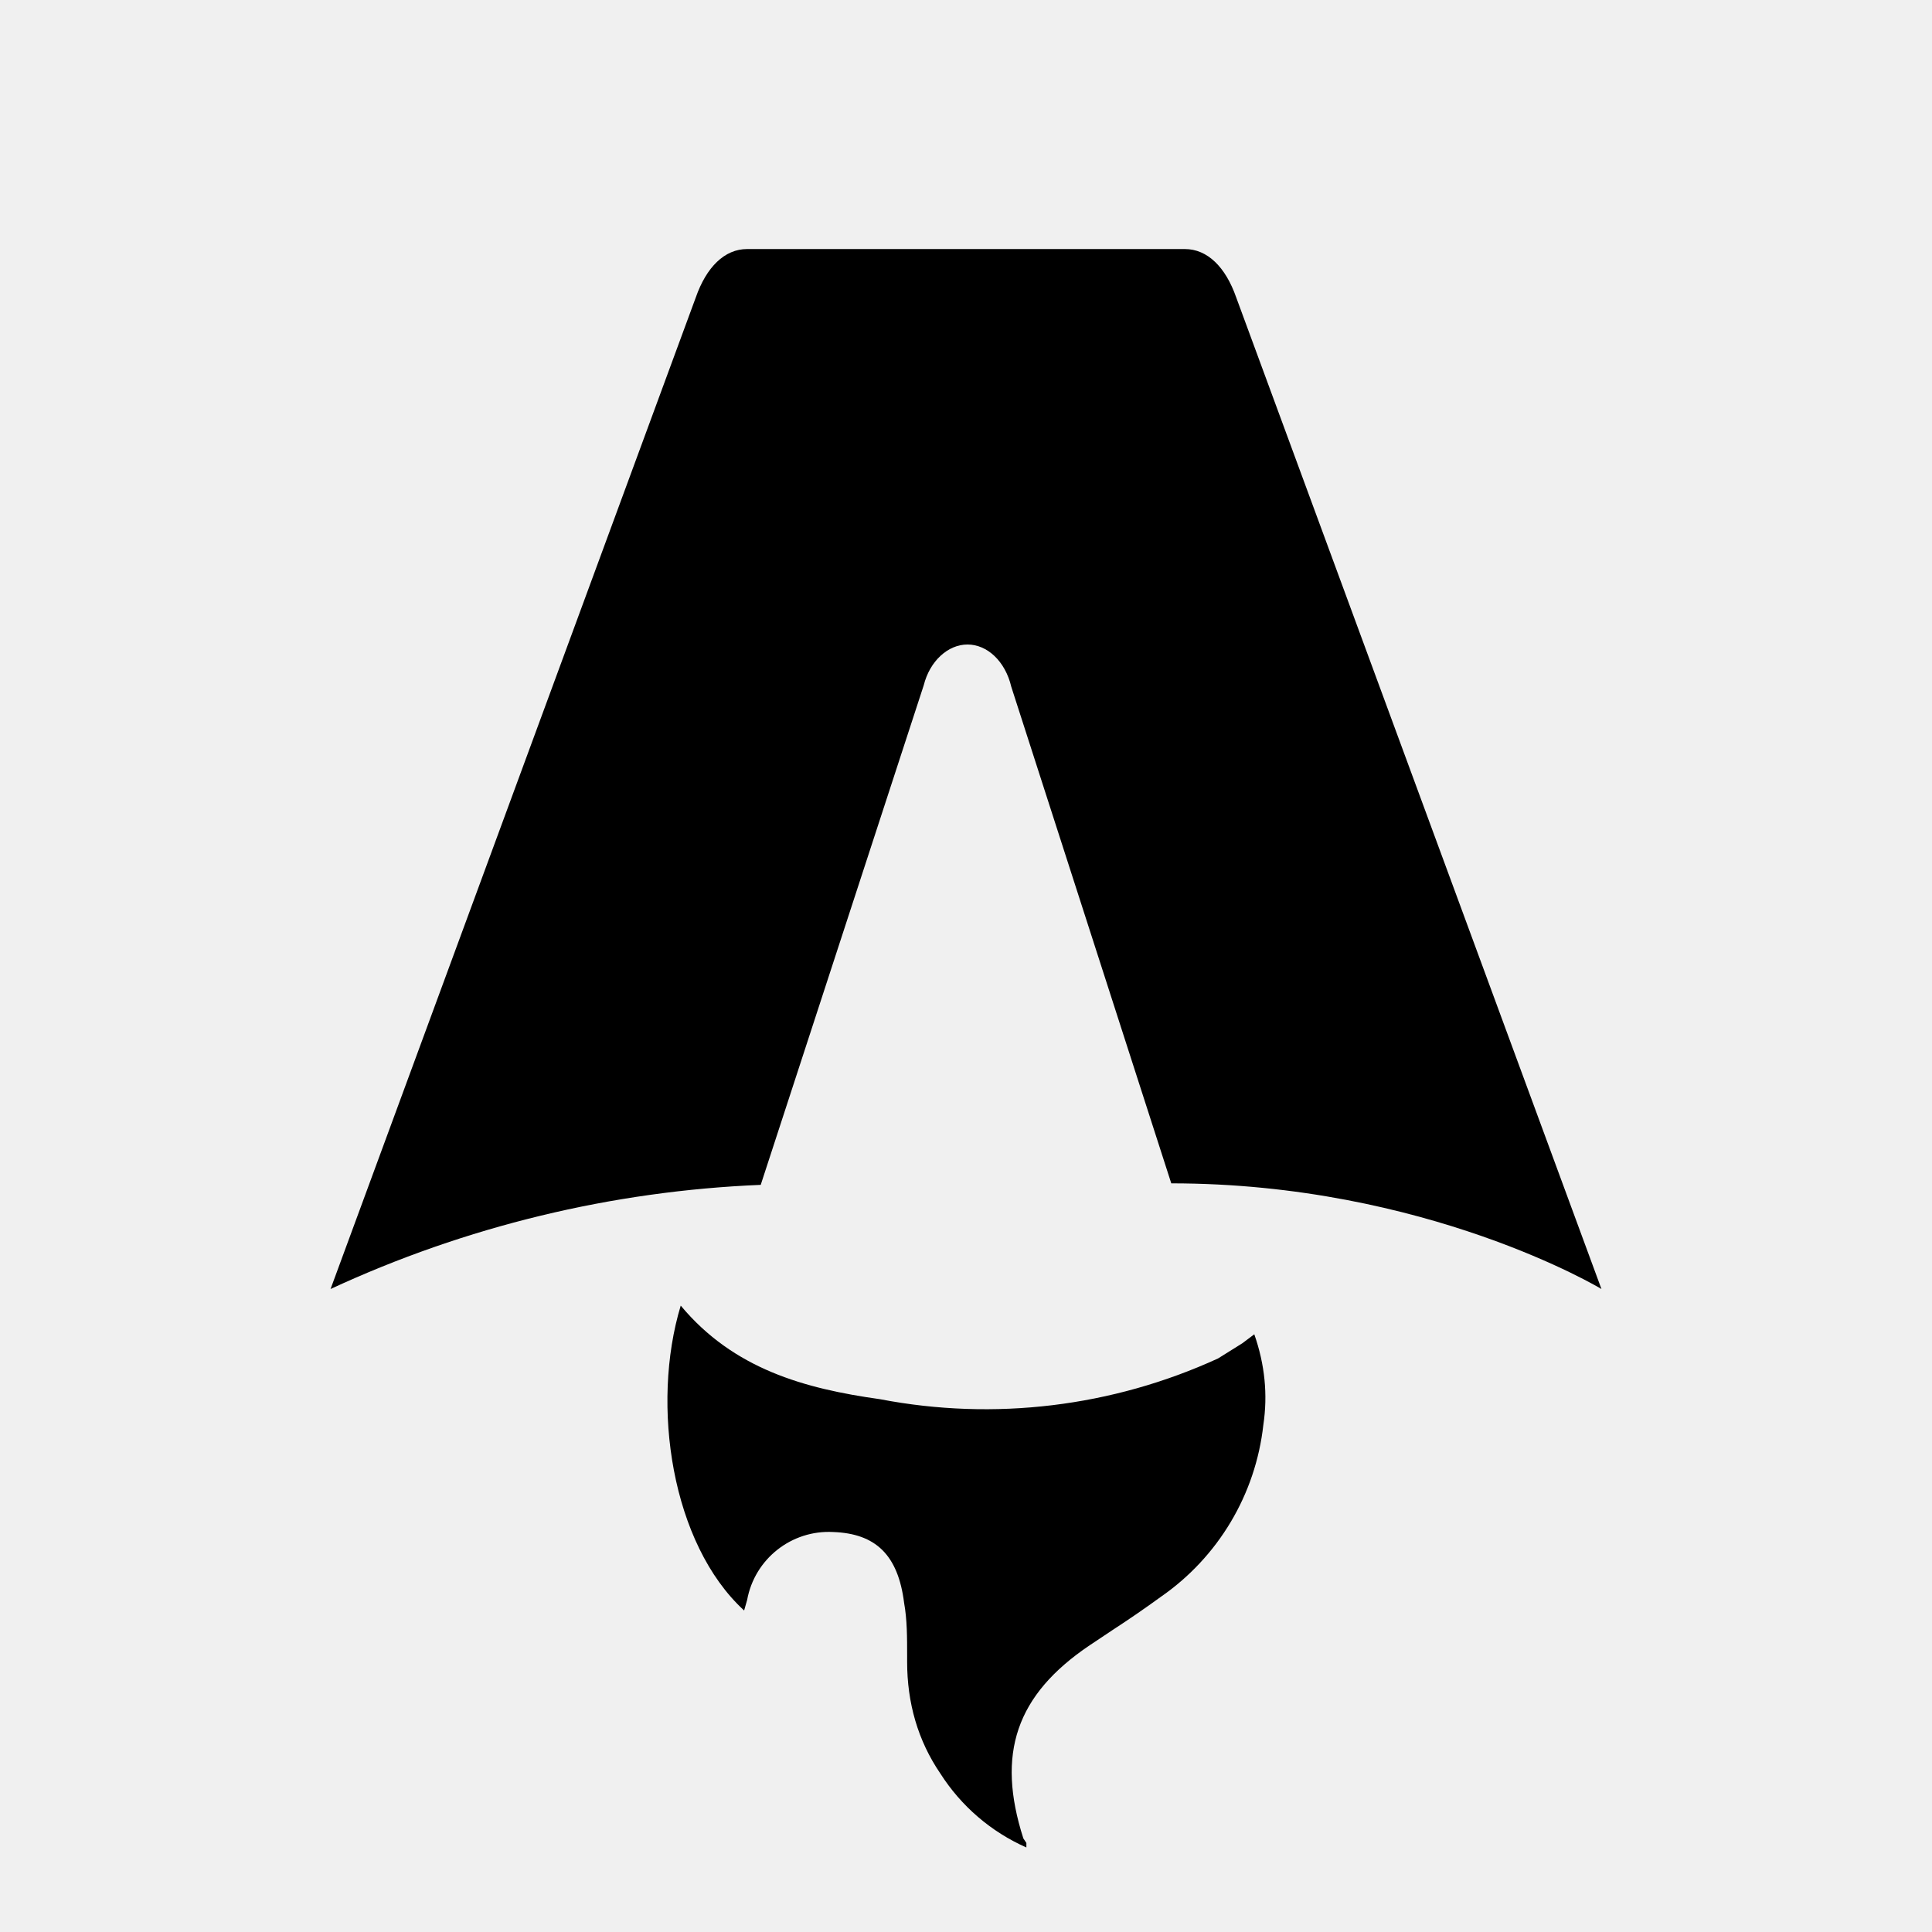
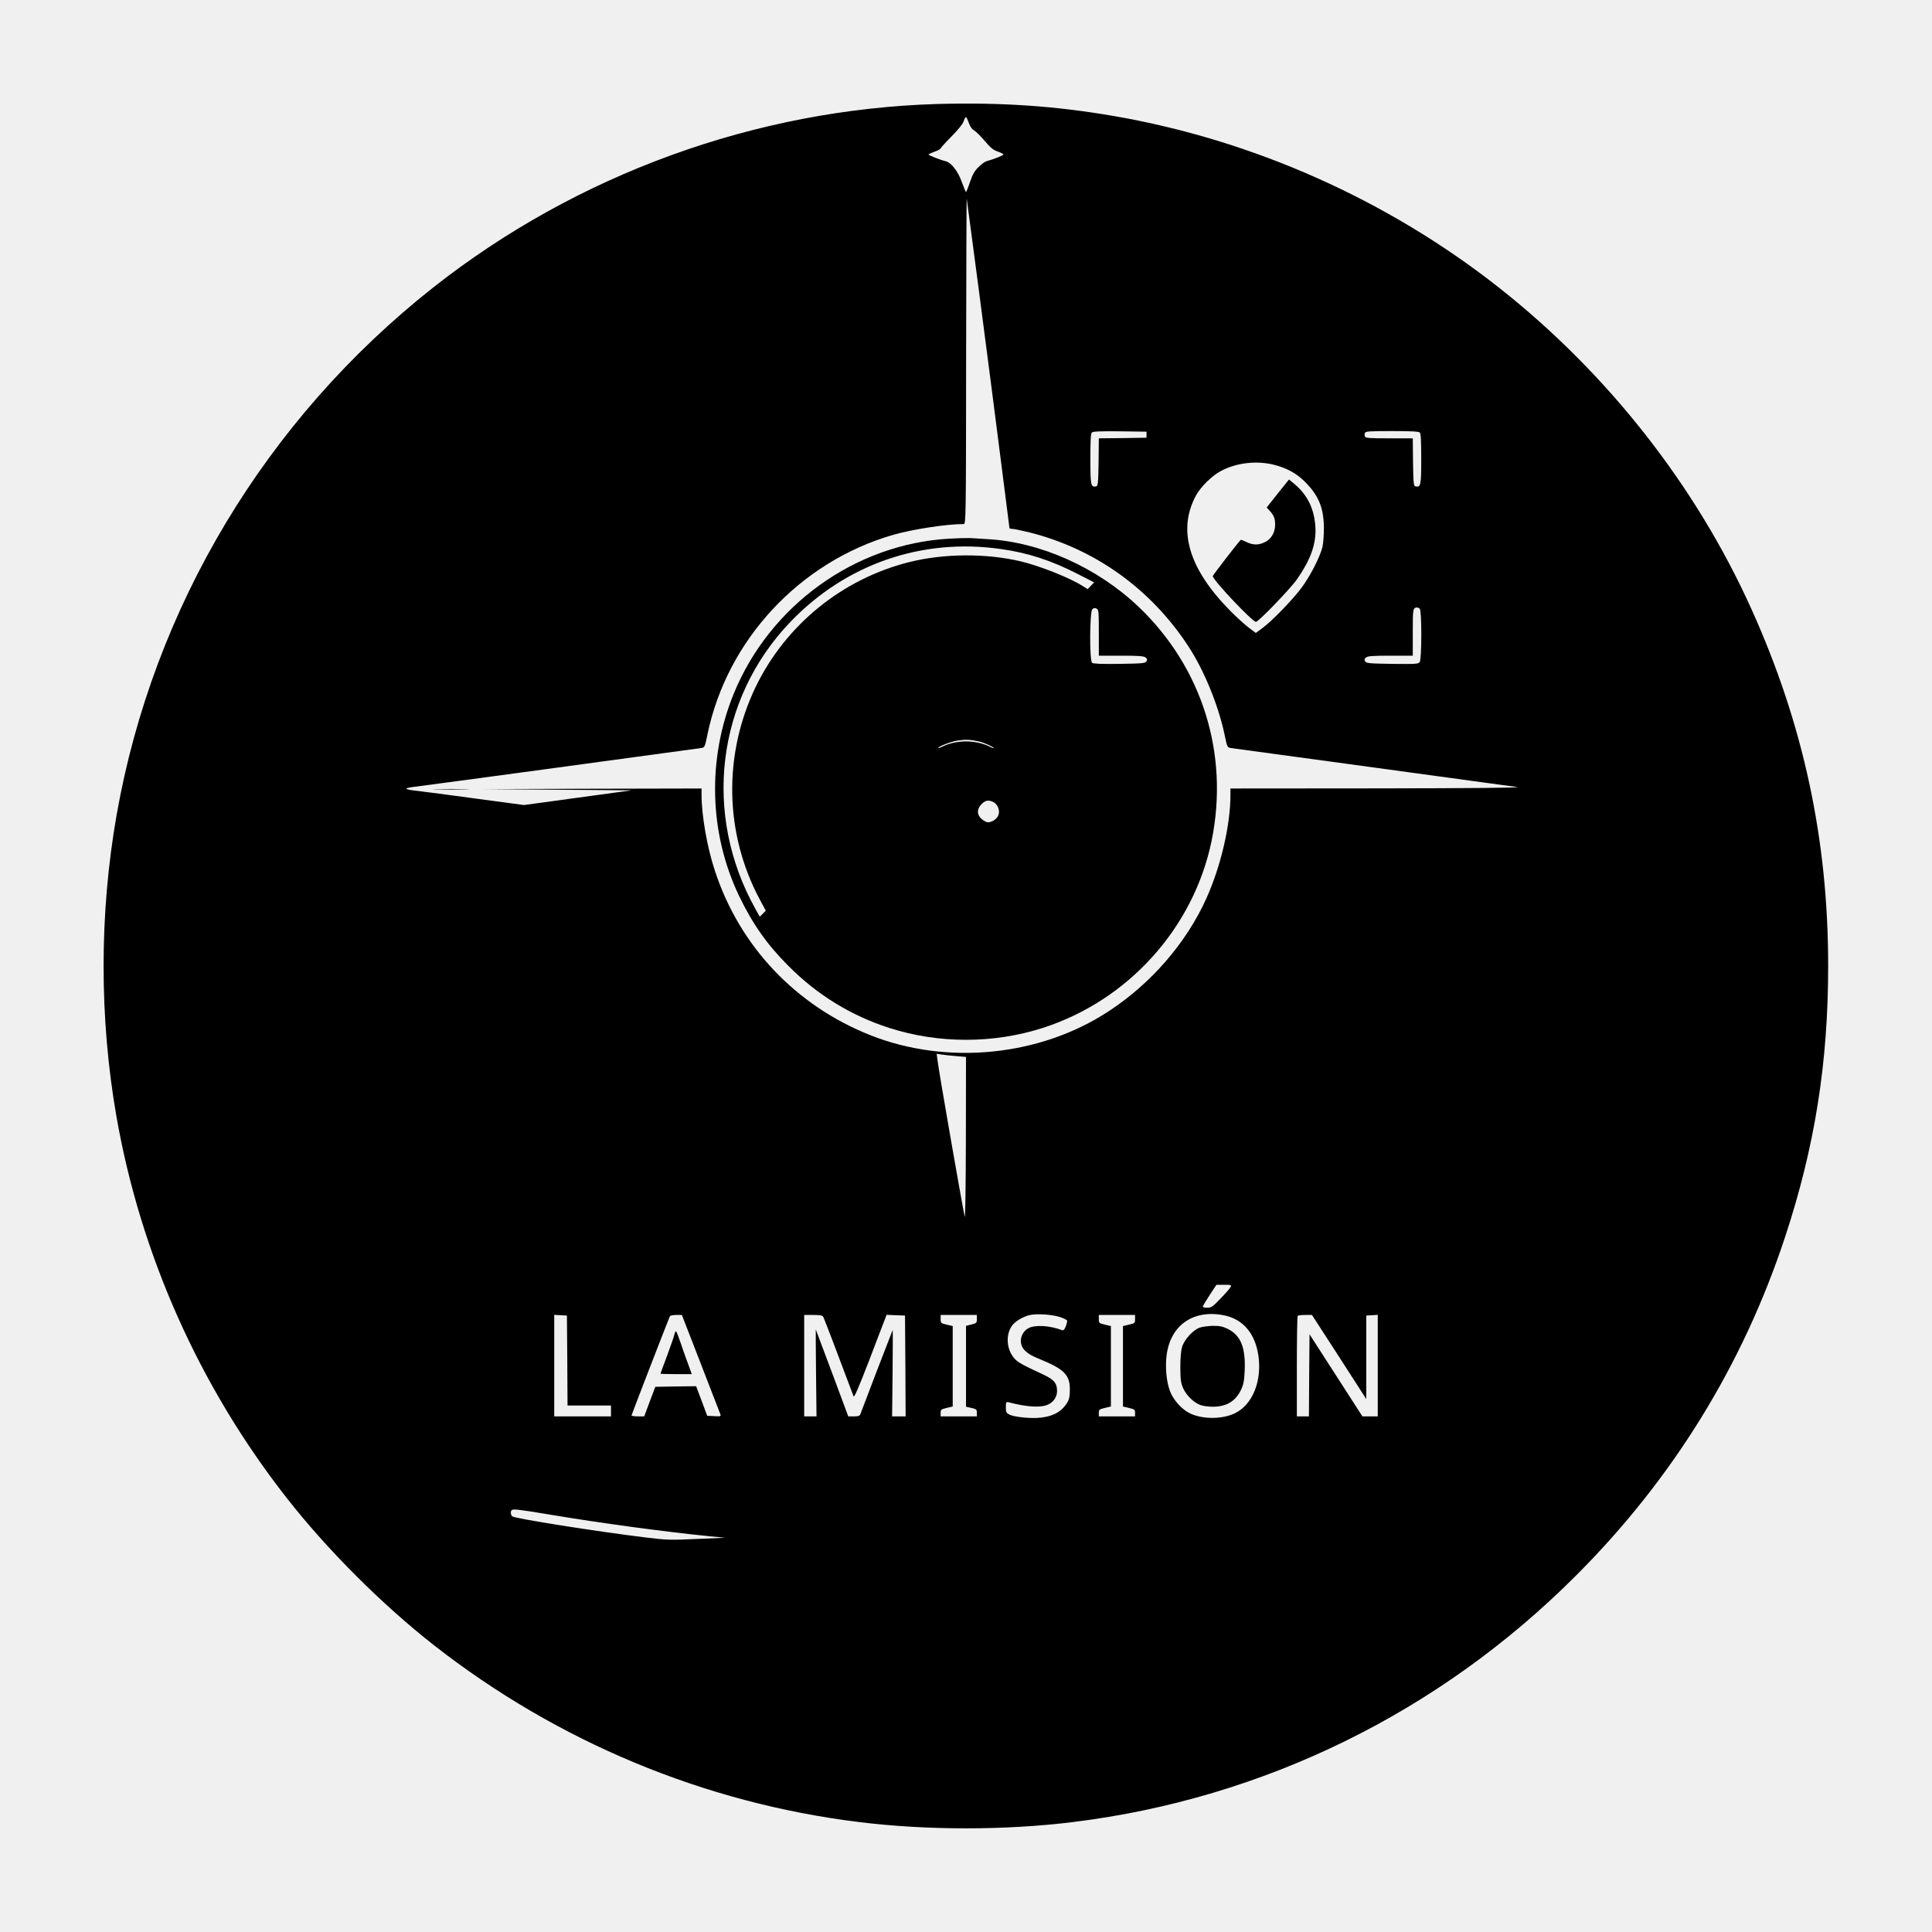
- <svg xmlns="http://www.w3.org/2000/svg" fill="none" viewBox="0 0 128 128">
-   <path d="M50.4 78.5a75.1 75.1 0 0 0-28.5 6.9l24.2-65.7c.7-2 1.9-3.2 3.4-3.2h29c1.5 0 2.7 1.2 3.4 3.2l24.2 65.7s-11.6-7-28.5-7L67 45.5c-.4-1.7-1.6-2.8-2.9-2.8-1.3 0-2.5 1.1-2.9 2.7L50.4 78.5Zm-1.1 28.2Zm-4.2-20.2c-2 6.6-.6 15.8 4.2 20.2a17.5 17.5 0 0 1 .2-.7 5.5 5.5 0 0 1 5.7-4.5c2.8.1 4.3 1.5 4.7 4.7.2 1.1.2 2.3.2 3.5v.4c0 2.7.7 5.2 2.2 7.4a13 13 0 0 0 5.7 4.9v-.3l-.2-.3c-1.8-5.6-.5-9.5 4.4-12.8l1.5-1a73 73 0 0 0 3.2-2.2 16 16 0 0 0 6.8-11.4c.3-2 .1-4-.6-6l-.8.6-1.6 1a37 37 0 0 1-22.4 2.7c-5-.7-9.7-2-13.2-6.2Z" />
-   <style>
-         path { fill: #000; }
-         @media (prefers-color-scheme: dark) {
-             path { fill: #FFF; }
-         }
-     </style>
+ <svg xmlns="http://www.w3.org/2000/svg" version="1.0" width="1600pt" height="1600pt" viewBox="0 0 1600 1600" preserveAspectRatio="xMidYMid meet">
+   <g transform="translate(0,1600) scale(0.1,-0.1)" fill="#000000" stroke="none">
+     <path d="M7770 15139 c-1510 -43 -2994 -582 -4185 -1522 -1383 -1092 -2317 -2648 -2619 -4365 -144 -819 -144 -1686 -1 -2502 201 -1144 687 -2233 1409 -3155 339 -433 791 -884 1221 -1221 1022 -799 2237 -1305 3515 -1463 562 -70 1218 -70 1780 0 1576 195 3029 907 4160 2039 800 799 1383 1743 1733 2805 246 745 357 1443 357 2242 1 1047 -205 2005 -635 2958 -461 1023 -1190 1952 -2090 2662 -921 726 -2036 1223 -3190 1422 -487 84 -935 114 -1455 100z m253 -156 c11 -31 27 -54 45 -64 16 -9 55 -48 88 -87 46 -55 69 -74 107 -87 26 -9 47 -20 47 -24 0 -8 -78 -39 -140 -56 -14 -4 -44 -26 -67 -49 -32 -31 -48 -60 -70 -123 -15 -46 -30 -83 -33 -83 -3 0 -18 37 -34 81 -31 89 -88 163 -135 174 -40 9 -141 49 -141 55 0 4 23 14 50 24 28 10 50 22 50 27 0 4 40 49 89 98 55 56 94 103 101 125 6 20 15 36 19 36 4 0 15 -21 24 -47z m83 -1383 c52 -404 100 -771 106 -815 5 -44 41 -321 79 -616 38 -295 69 -539 69 -543 0 -3 11 -6 24 -6 13 0 78 -14 145 -30 540 -137 1000 -466 1311 -940 132 -201 249 -488 301 -732 22 -106 23 -108 53 -113 17 -2 447 -61 956 -130 509 -69 1020 -139 1135 -155 116 -16 242 -33 280 -38 45 -6 -367 -10 -1152 -11 l-1223 -1 0 -54 c0 -248 -79 -588 -198 -853 -166 -370 -458 -708 -814 -940 -567 -371 -1335 -447 -1968 -197 -620 246 -1085 737 -1290 1364 -64 194 -110 457 -110 627 l0 53 -902 -2 -903 -3 613 -5 614 -5 -446 -61 -447 -61 -432 58 c-237 32 -458 61 -490 64 -31 4 -55 10 -52 14 2 5 33 11 67 15 57 6 2300 310 2374 321 30 5 31 6 53 113 162 783 765 1430 1539 1653 159 46 442 89 583 89 18 0 19 43 20 1358 1 746 3 1348 5 1337 2 -11 47 -351 100 -755z m1389 -1200 l0 -25 -197 -3 -198 -2 -2 -198 c-3 -180 -5 -197 -21 -200 -43 -9 -47 9 -47 227 0 149 3 210 12 219 9 9 70 12 233 10 l220 -3 0 -25z m2263 18 c9 -9 12 -71 12 -219 0 -218 -4 -236 -47 -227 -16 3 -18 20 -21 201 l-2 197 -196 0 c-164 0 -196 2 -200 15 -4 8 -4 22 0 30 4 13 39 15 224 15 156 0 221 -3 230 -12z m-1204 -268 c102 -26 182 -70 249 -136 117 -116 159 -217 161 -384 0 -58 -5 -130 -12 -160 -21 -85 -104 -246 -175 -340 -77 -102 -239 -269 -319 -329 l-58 -43 -57 43 c-32 24 -102 87 -155 141 -342 346 -437 664 -286 950 39 74 133 167 208 207 129 69 298 89 444 51z m1204 -1192 c17 -17 17 -418 -1 -441 -11 -16 -34 -17 -226 -15 -194 3 -215 5 -225 21 -9 15 -7 21 8 33 16 11 59 14 203 14 l183 0 0 194 c0 195 1 203 36 205 5 1 15 -4 22 -11z m-3840 -3704 l82 -7 -1 -681 c-1 -402 -5 -665 -10 -641 -25 119 -214 1201 -224 1289 l-8 59 39 -6 c22 -4 76 -9 122 -13z m2272 -1914 c-6 -12 -43 -54 -83 -95 -65 -68 -76 -75 -110 -75 -26 0 -37 4 -35 13 2 6 28 49 58 95 l54 82 63 0 c61 0 63 -1 53 -20z m-1412 -247 c30 -10 56 -23 59 -29 2 -6 -3 -28 -11 -49 -12 -29 -20 -36 -33 -30 -97 37 -218 45 -273 17 -46 -22 -74 -78 -64 -127 9 -51 51 -88 141 -125 217 -88 263 -134 263 -258 0 -74 -9 -99 -52 -148 -41 -46 -101 -74 -187 -84 -77 -10 -220 4 -262 25 -26 14 -29 21 -29 61 0 43 2 46 23 41 156 -41 271 -47 331 -17 45 23 71 65 70 114 -1 62 -26 91 -113 132 -200 93 -225 108 -257 156 -50 74 -52 181 -3 249 26 37 94 77 150 89 59 12 180 4 247 -17z m1364 13 c155 -33 254 -152 280 -336 29 -210 -50 -404 -195 -474 -104 -51 -271 -51 -374 0 -66 32 -137 111 -164 184 -29 77 -40 195 -28 293 30 253 224 387 481 333z m-5444 -373 l2 -373 180 0 180 0 0 -45 0 -45 -235 0 -235 0 0 421 0 420 53 -3 52 -3 3 -372z m1105 -25 c86 -222 159 -411 163 -421 6 -16 1 -18 -51 -15 l-58 3 -46 123 -46 122 -169 -2 -169 -3 -46 -122 -46 -123 -52 0 c-29 0 -53 4 -53 8 0 6 282 735 317 820 3 7 24 12 53 12 l47 0 156 -402z m1016 384 c7 -13 141 -364 250 -656 5 -13 42 73 126 290 65 170 124 326 133 347 l14 38 77 -3 76 -3 3 -417 2 -418 -56 0 -56 0 4 359 c2 198 2 358 1 357 -1 -1 -60 -154 -132 -341 -71 -187 -132 -348 -136 -357 -5 -14 -19 -18 -54 -18 l-46 0 -134 360 c-74 198 -135 360 -135 360 -1 0 0 -162 2 -360 l4 -360 -51 0 -51 0 0 420 0 420 75 0 c61 0 76 -3 84 -18z m1271 -16 c0 -32 -3 -34 -45 -45 l-45 -11 0 -335 0 -335 28 -6 c59 -13 62 -15 62 -45 l0 -29 -150 0 -150 0 0 29 c0 27 4 30 50 41 l50 12 0 333 0 333 -50 12 c-48 11 -50 13 -50 46 l0 34 150 0 150 0 0 -34z m1310 0 c0 -33 -2 -35 -50 -46 l-50 -12 0 -333 0 -333 50 -12 c46 -11 50 -14 50 -41 l0 -29 -150 0 -150 0 0 29 c0 27 4 30 50 41 l50 12 0 333 0 333 -50 12 c-48 11 -50 13 -50 46 l0 34 150 0 150 0 0 -34z m1635 -228 c93 -145 194 -302 225 -349 l55 -86 0 346 0 346 48 3 47 3 0 -420 0 -421 -63 0 -64 0 -219 340 -219 340 -3 -340 -2 -340 -50 0 -50 0 0 413 c0 228 3 417 7 420 3 4 32 7 62 7 l56 0 170 -262z m-6477 -1392 c422 -71 954 -142 1312 -178 l135 -13 -235 -10 c-220 -10 -247 -9 -420 12 -410 50 -1086 157 -1107 175 -14 11 -17 40 -6 51 12 12 50 8 321 -37z" />
+     <path d="M7860 11539 c-780 -45 -1485 -553 -1784 -1285 -220 -540 -204 -1154 45 -1674 112 -233 232 -403 409 -580 240 -241 518 -411 835 -513 408 -131 862 -131 1270 0 709 227 1253 831 1400 1555 145 715 -79 1431 -606 1933 -340 324 -812 536 -1249 560 -52 3 -117 7 -145 9 -27 1 -106 -1 -175 -5z m430 -86 c224 -31 421 -96 642 -210 l129 -66 -27 -28 -26 -28 -42 26 c-107 68 -351 165 -512 204 -287 68 -637 66 -924 -6 -554 -139 -1022 -519 -1270 -1030 -272 -562 -261 -1216 32 -1764 l50 -93 -25 -25 -25 -25 -35 63 c-440 786 -324 1739 288 2378 459 479 1089 698 1745 604z m810 -693 l0 -190 183 0 c144 0 187 -3 203 -14 15 -12 17 -18 8 -33 -10 -16 -31 -18 -224 -21 -148 -2 -217 1 -226 9 -22 18 -20 421 2 443 12 12 20 13 35 6 18 -10 19 -23 19 -200z m-991 -901 c43 -10 121 -45 121 -54 0 -3 -15 2 -32 11 -52 27 -128 44 -198 44 -70 0 -146 -17 -197 -44 -18 -9 -33 -14 -33 -11 0 14 112 56 166 63 63 9 102 7 173 -9z m115 -500 c37 -17 59 -69 45 -108 -11 -32 -53 -61 -88 -61 -11 0 -33 12 -50 26 -42 35 -43 84 -2 125 32 31 55 36 95 18z" />
+     <path d="M3618 9463 c68 -2 176 -2 240 0 64 1 9 3 -123 3 -132 0 -185 -2 -117 -3z" />
+     <path d="M10582 11913 l-92 -116 24 -26 c36 -39 46 -65 46 -116 0 -65 -32 -119 -85 -145 -53 -26 -98 -25 -152 1 -24 12 -46 20 -48 18 -27 -28 -234 -296 -232 -301 17 -49 330 -378 358 -378 21 0 284 273 338 350 126 180 171 320 151 475 -17 135 -73 237 -175 321 l-40 33 -93 -116z" />
+     <path d="M9935 5005 c-55 -19 -128 -100 -146 -161 -9 -31 -14 -94 -14 -169 1 -104 4 -127 24 -173 28 -62 93 -123 149 -140 22 -7 66 -12 98 -12 112 1 186 46 230 137 23 49 28 75 32 163 8 189 -32 289 -137 343 -45 22 -67 27 -125 27 -39 -1 -89 -7 -111 -15z" />
+     <path d="M5585 4948 c-4 -18 -32 -98 -61 -177 -30 -79 -54 -145 -54 -147 0 -2 58 -4 130 -4 l129 0 -30 83 c-17 45 -45 123 -61 172 -17 50 -34 94 -38 98 -5 5 -11 -6 -15 -25z" />
+   </g>
</svg>
